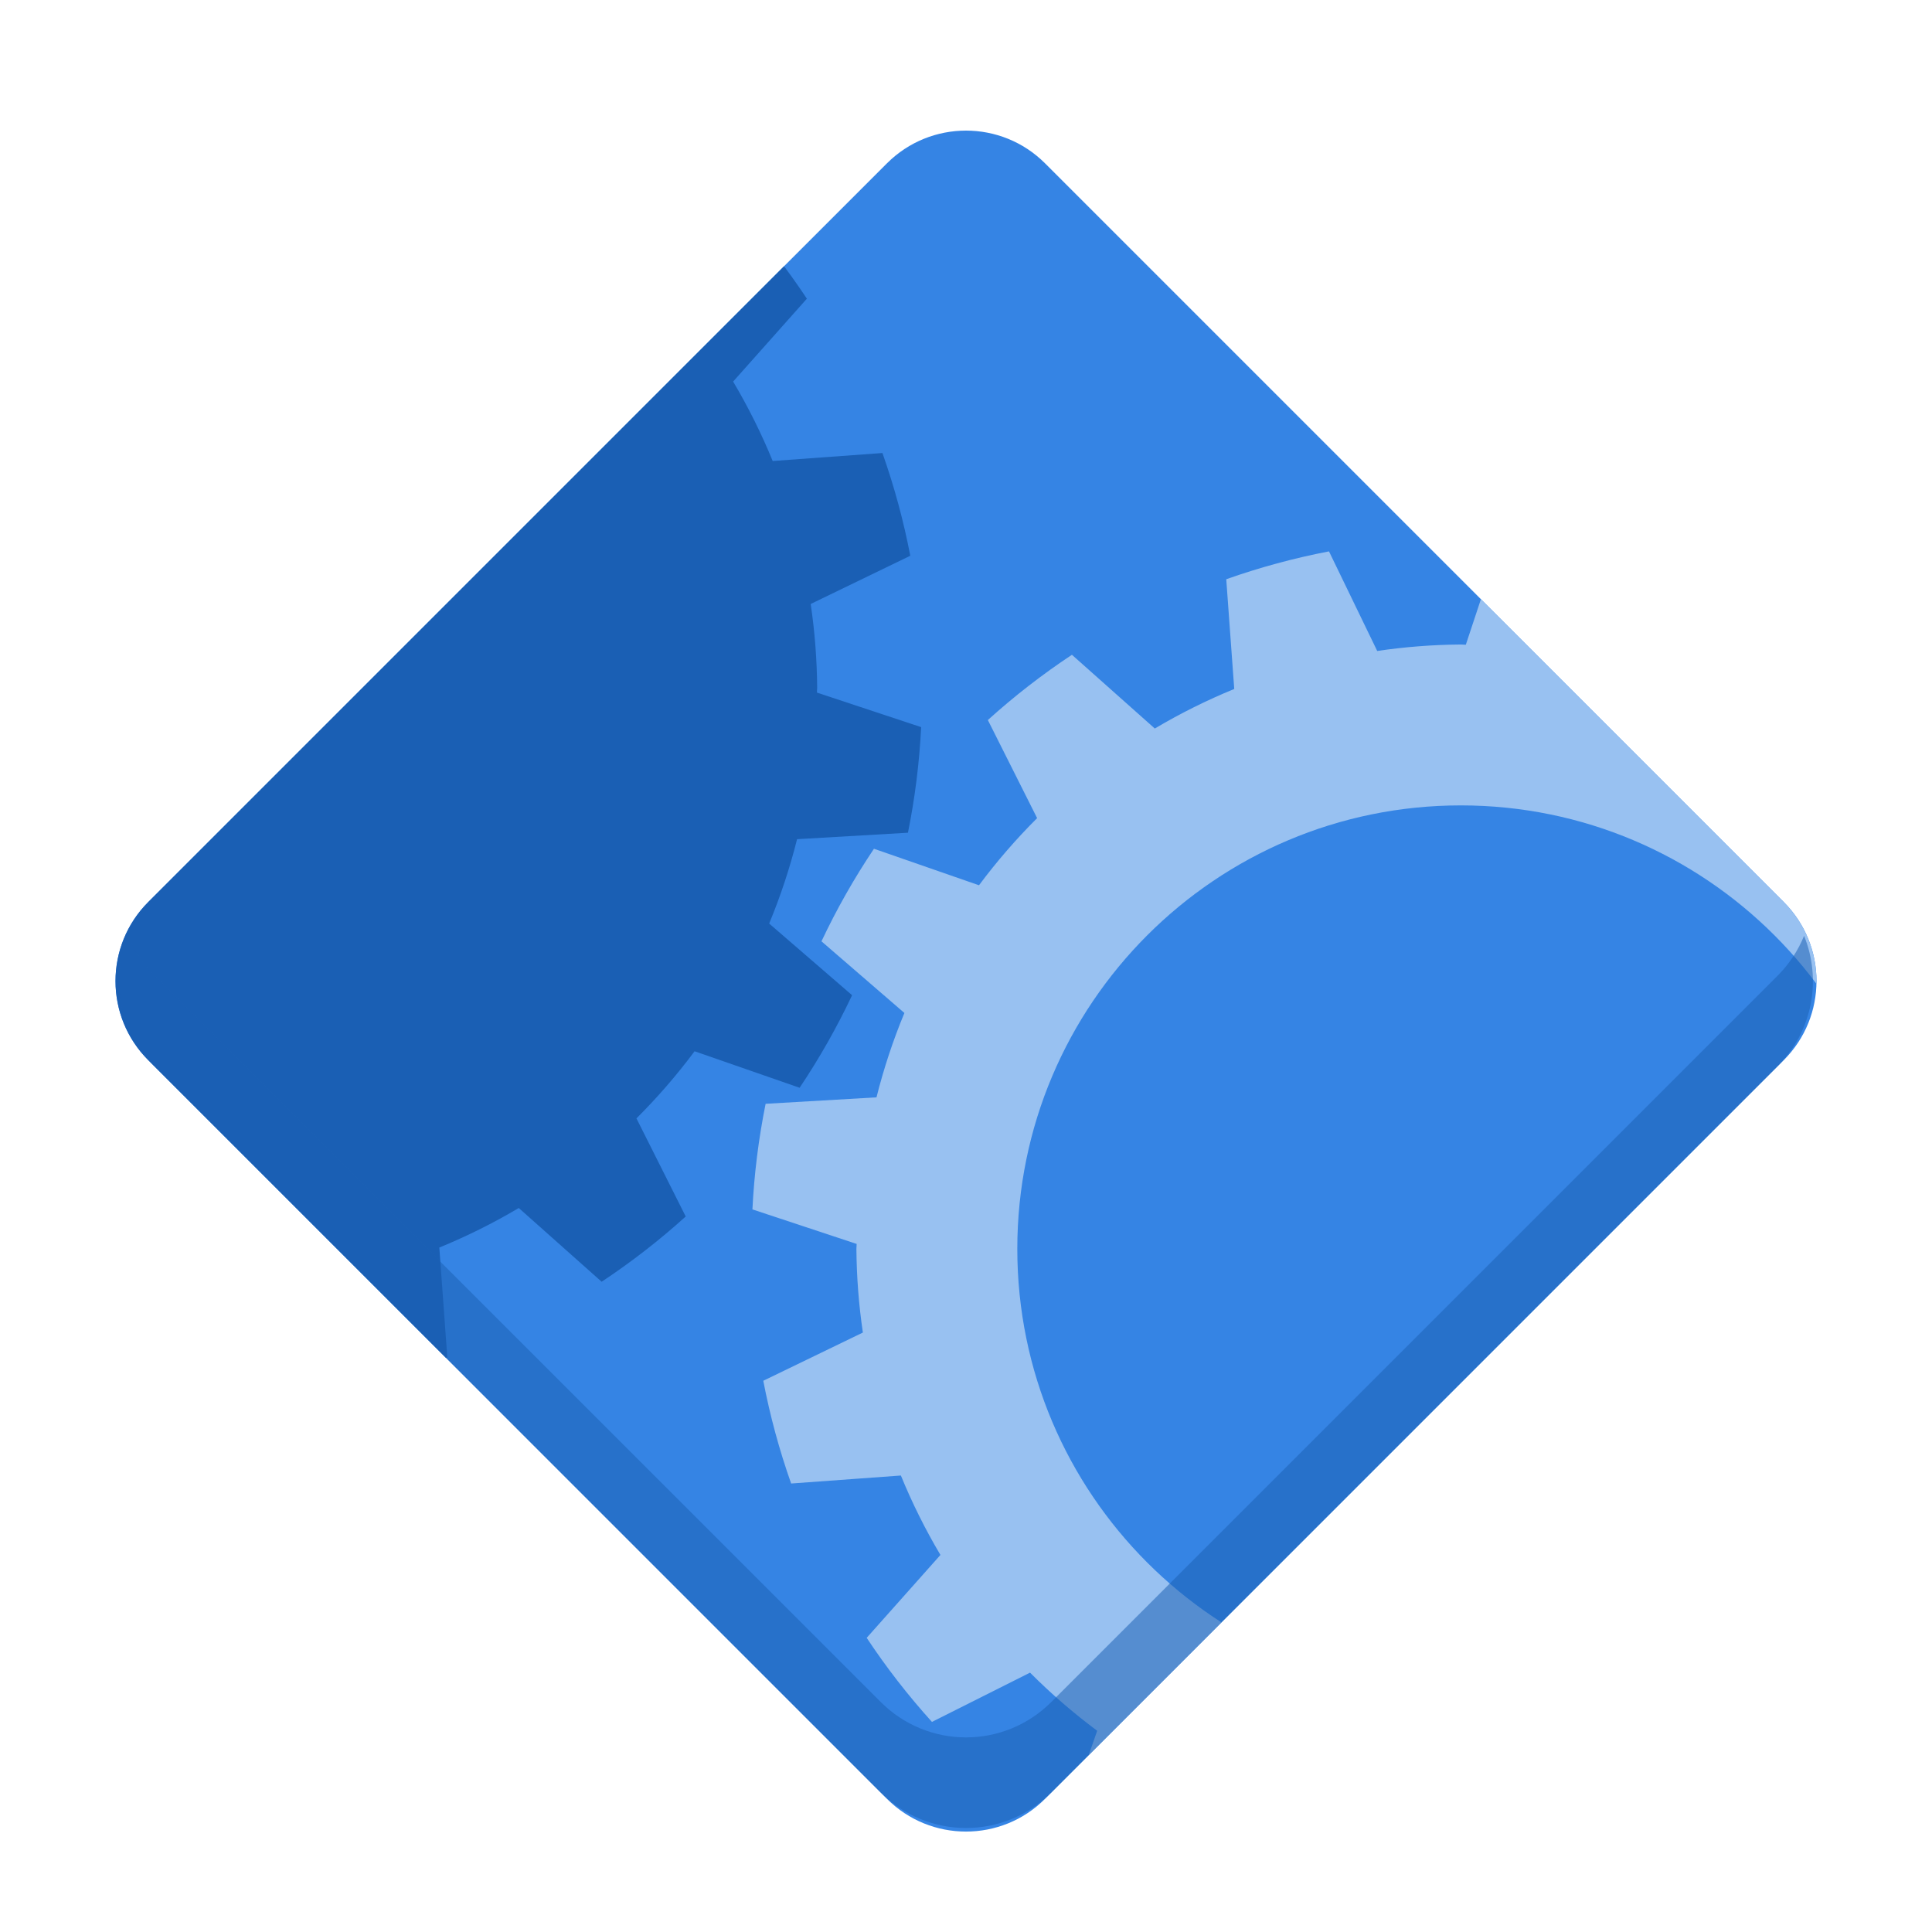
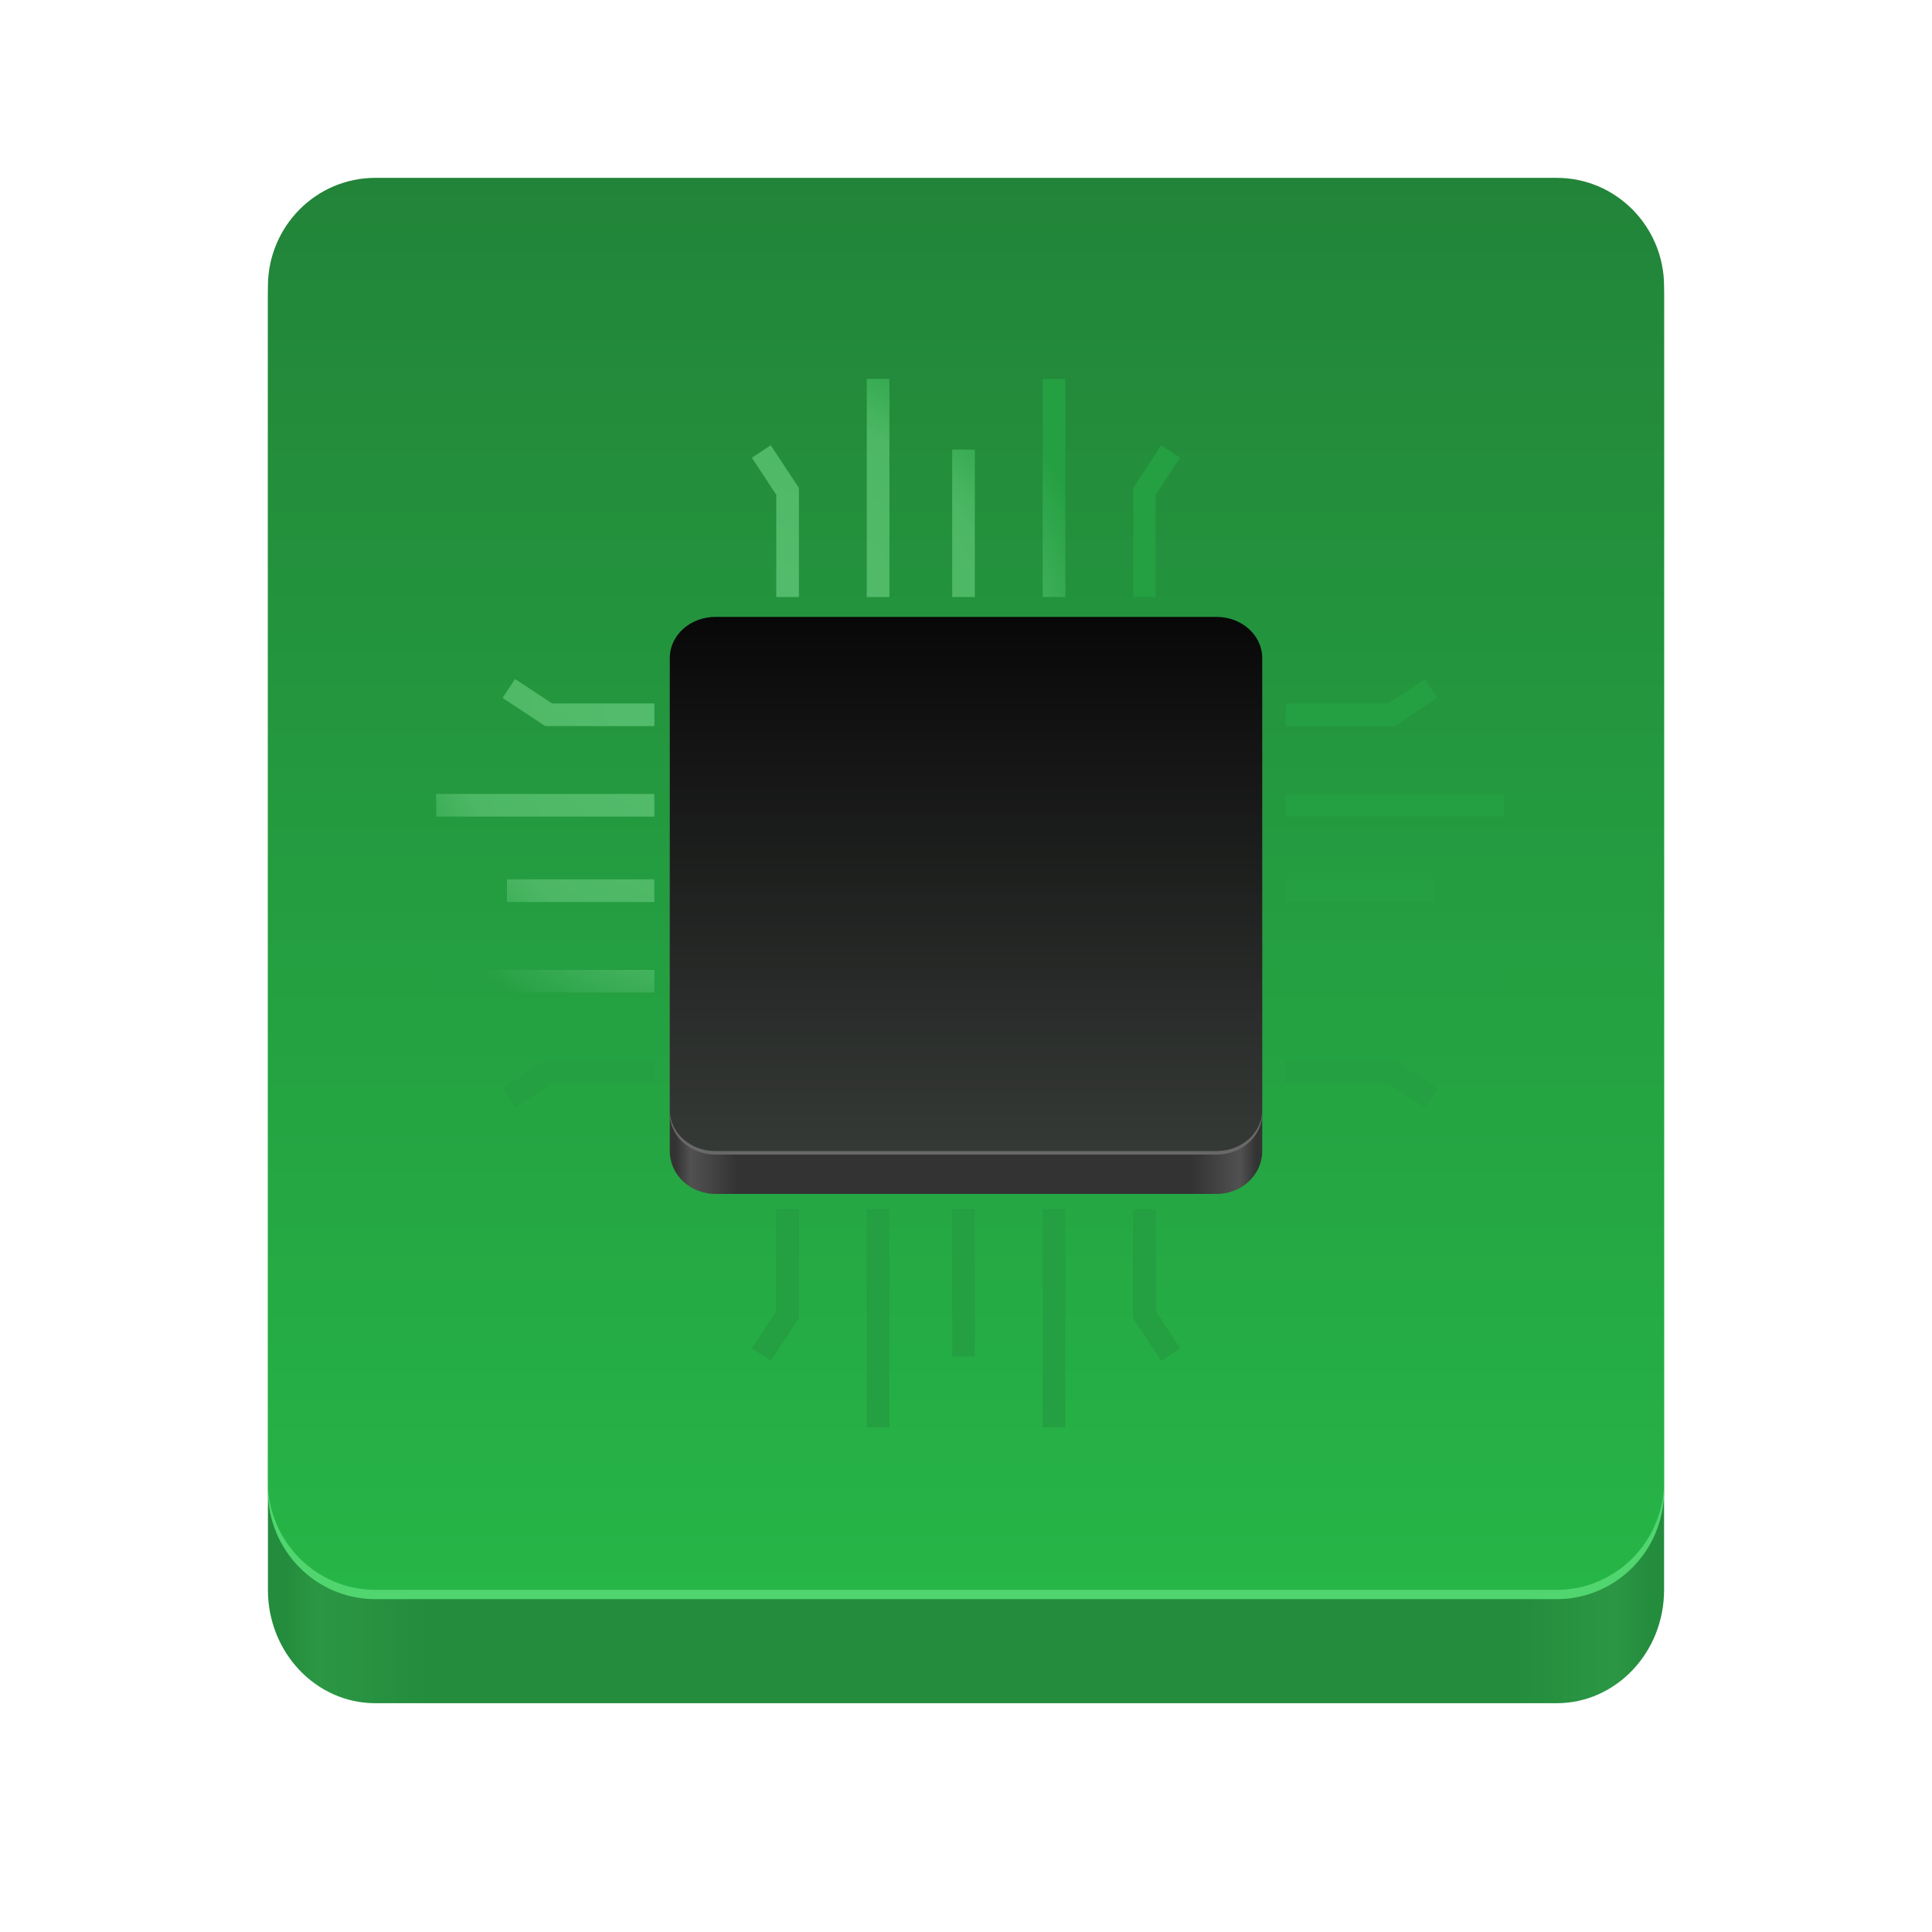
- <svg xmlns="http://www.w3.org/2000/svg" width="33.75mm" height="33.75mm" viewBox="0 0 33.75 33.75" version="1.1" id="svg974">
-   <defs id="defs968">
-     <clipPath clipPathUnits="userSpaceOnUse" id="clipPath18689">
-       <rect clip-path="none" transform="rotate(45)" ry="32" rx="32" y="123.999" x="486.037" height="362.943" width="362.943" id="rect18691" style="display:inline;opacity:1;vector-effect:none;fill:#4a86cf;fill-opacity:1;stroke:none;stroke-width:26.067;stroke-linecap:butt;stroke-linejoin:miter;stroke-miterlimit:4;stroke-dasharray:none;stroke-dashoffset:0;stroke-opacity:1;marker:none;marker-start:none;marker-mid:none;marker-end:none;paint-order:normal;enable-background:new" />
-     </clipPath>
-     <clipPath clipPathUnits="userSpaceOnUse" id="clipPath18689-3">
-       <rect clip-path="none" transform="rotate(45)" ry="32" rx="32" y="123.999" x="486.037" height="362.943" width="362.943" id="rect18691-6" style="display:inline;opacity:1;vector-effect:none;fill:#4a86cf;fill-opacity:1;stroke:none;stroke-width:26.067;stroke-linecap:butt;stroke-linejoin:miter;stroke-miterlimit:4;stroke-dasharray:none;stroke-dashoffset:0;stroke-opacity:1;marker:none;marker-start:none;marker-mid:none;marker-end:none;paint-order:normal;enable-background:new" />
+ <svg xmlns="http://www.w3.org/2000/svg" style="isolation:isolate" viewBox="0 0 128 128" width="128pt" height="128pt">
+   <defs>
+     <clipPath id="_clipPath_UPjQYOC7T3SNoA2caoRbs1MNOWm2C0vn">
+       <rect width="128" height="128" />
    </clipPath>
  </defs>
-   <g id="layer1" transform="translate(-61.81982,-103.944)">
-     <g transform="matrix(0.2636723,0,0,0.2636723,61.81982,-529.397)" style="display:inline;stroke-width:0.25;enable-background:new" id="g1836">
-       <g transform="matrix(0.25,0,0,0.25,0,2295)" id="g18818" style="stroke-width:0.25">
-         <g style="stroke-width:0.27" transform="matrix(0.9260519,0,0,0.9260519,18.93073,50.87633)" id="g18590">
-           <g style="stroke-width:0.27" id="g18681" clip-path="url(#clipPath18689-3)">
-             <rect style="opacity:1;vector-effect:none;fill:#3584e4;fill-opacity:1;stroke:none;stroke-width:8.221;stroke-linecap:butt;stroke-linejoin:miter;stroke-miterlimit:4;stroke-dasharray:none;stroke-dashoffset:0;stroke-opacity:1;marker:none;marker-start:none;marker-mid:none;marker-end:none;paint-order:normal" id="rect18571" width="424" height="424" x="458.337" y="90.642" rx="10.092" ry="10.092" transform="matrix(0.6052817,0.6052817,-0.6052817,0.6052817,33.44063,99.07363)" clip-path="none" />
-             <circle style="opacity:1;vector-effect:none;fill:#f66151;fill-opacity:1;stroke:none;stroke-width:7.037;stroke-linecap:butt;stroke-linejoin:miter;stroke-miterlimit:4;stroke-dasharray:none;stroke-dashoffset:0;stroke-opacity:1;marker:none;marker-start:none;marker-mid:none;marker-end:none;paint-order:normal" id="path18706" cx="0" cy="0" r="0" transform="translate(0,-212)" />
-             <circle style="opacity:1;vector-effect:none;fill:#f66151;fill-opacity:1;stroke:none;stroke-width:7.037;stroke-linecap:butt;stroke-linejoin:miter;stroke-miterlimit:4;stroke-dasharray:none;stroke-dashoffset:0;stroke-opacity:1;marker:none;marker-start:none;marker-mid:none;marker-end:none;paint-order:normal" id="path18708" cx="0" cy="0" r="0" transform="translate(0,-212)" />
-             <path style="display:inline;opacity:1;vector-effect:none;fill:#98c1f1;fill-opacity:1;stroke:none;stroke-width:7.037;stroke-linecap:butt;stroke-linejoin:miter;stroke-miterlimit:4;stroke-dasharray:none;stroke-dashoffset:0;stroke-opacity:1;marker:none;marker-start:none;marker-mid:none;marker-end:none;paint-order:normal;enable-background:new" d="m 408.92,561.918 -9.886,29.829 a 172.971,172.971 0 0 0 -1.427,-0.071 172.971,172.971 0 0 0 -23.929,1.852 l -13.801,-28.501 a 203.293,203.293 0 0 0 -29.401,7.972 l 2.286,31.405 a 172.971,172.971 0 0 0 -22.732,11.319 l -23.718,-21.103 a 203.293,203.293 0 0 0 -24.059,18.674 l 14.099,28.073 a 172.971,172.971 0 0 0 -16.636,19.211 l -30.058,-10.448 a 203.293,203.293 0 0 0 -15.017,26.488 l 23.73,20.507 a 172.971,172.971 0 0 0 -7.985,24.143 l -31.73,1.849 a 203.293,203.293 0 0 0 -3.778,30.217 l 29.829,9.886 a 172.971,172.971 0 0 0 -0.071,1.427 172.971,172.971 0 0 0 1.852,23.929 l -28.501,13.801 a 203.293,203.293 0 0 0 7.972,29.401 l 31.405,-2.286 a 172.971,172.971 0 0 0 11.319,22.732 l -21.103,23.718 a 203.293,203.293 0 0 0 18.674,24.059 l 28.073,-14.099 a 172.971,172.971 0 0 0 19.211,16.636 l -10.448,30.058 a 203.293,203.293 0 0 0 26.488,15.017 l 20.507,-23.73 a 172.971,172.971 0 0 0 24.143,7.985 l 1.849,31.73 a 203.293,203.293 0 0 0 30.217,3.778 l 9.886,-29.829 a 172.971,172.971 0 0 0 1.427,0.071 172.971,172.971 0 0 0 23.929,-1.852 l 13.801,28.501 a 203.293,203.293 0 0 0 29.401,-7.972 l -2.286,-31.405 a 172.971,172.971 0 0 0 22.732,-11.319 l 23.718,21.103 A 203.293,203.293 0 0 0 532.96,916 l -14.099,-28.073 a 172.971,172.971 0 0 0 16.636,-19.211 l 30.058,10.448 a 203.293,203.293 0 0 0 15.017,-26.488 l -23.73,-20.507 a 172.971,172.971 0 0 0 7.985,-24.143 l 31.73,-1.849 a 203.293,203.293 0 0 0 3.778,-30.217 l -29.829,-9.886 a 172.971,172.971 0 0 0 0.071,-1.427 172.971,172.971 0 0 0 -1.852,-23.929 l 28.501,-13.801 a 203.293,203.293 0 0 0 -7.972,-29.401 l -31.405,2.286 a 172.971,172.971 0 0 0 -11.319,-22.732 l 21.103,-23.718 a 203.293,203.293 0 0 0 -18.674,-24.059 l -28.073,14.099 a 172.971,172.971 0 0 0 -19.211,-16.636 l 10.448,-30.058 A 203.293,203.293 0 0 0 485.636,581.681 l -20.507,23.73 a 172.971,172.971 0 0 0 -24.143,-7.985 l -1.849,-31.73 a 203.293,203.293 0 0 0 -30.217,-3.778 z M 397.607,637.722 A 126.926,126.926 0 0 1 524.532,764.647 126.926,126.926 0 0 1 397.607,891.572 126.926,126.926 0 0 1 270.682,764.647 126.926,126.926 0 0 1 397.607,637.722 Z" id="path18717-4" />
-             <path id="path18758" d="m 51.748,401.284 -9.886,29.829 c -0.476,-0.026 -0.951,-0.05 -1.427,-0.071 -8.01,0.062 -16.005,0.681 -23.929,1.852 L 2.706,404.392 c -9.986,1.918 -19.814,4.583 -29.401,7.972 l 2.286,31.405 c -7.844,3.211 -15.442,6.994 -22.732,11.319 l -23.718,-21.103 c -8.475,5.614 -16.518,11.857 -24.059,18.674 l 14.099,28.073 c -6.009,5.987 -11.569,12.408 -16.636,19.211 l -30.058,-10.448 c -5.661,8.442 -10.68,17.296 -15.017,26.488 l 23.73,20.507 c -3.25,7.841 -5.919,15.91 -7.985,24.143 l -31.73,1.849 c -2.013,9.964 -3.276,20.064 -3.778,30.217 l 29.829,9.886 c -0.026,0.476 -0.05,0.951 -0.071,1.427 0.062,8.01 0.681,16.005 1.852,23.929 l -28.501,13.801 c 1.918,9.986 4.583,19.814 7.972,29.401 l 31.405,-2.286 c 3.211,7.844 6.994,15.442 11.319,22.732 l -21.103,23.718 c 5.614,8.475 11.857,16.518 18.674,24.059 l 28.073,-14.099 c 5.987,6.009 12.408,11.569 19.211,16.636 l -10.448,30.058 c 8.442,5.661 17.296,10.68 26.488,15.017 l 20.507,-23.73 c 7.841,3.25 15.91,5.919 24.143,7.985 l 1.849,31.73 c 9.964,2.013 20.064,3.276 30.217,3.778 l 9.886,-29.829 c 0.476,0.026 0.951,0.05 1.427,0.071 8.01,-0.062 16.005,-0.681 23.929,-1.852 l 13.801,28.501 c 9.986,-1.918 19.814,-4.583 29.401,-7.972 l -2.286,-31.405 c 7.844,-3.211 15.442,-6.994 22.732,-11.319 l 23.718,21.103 c 8.475,-5.614 16.518,-11.857 24.059,-18.674 l -14.099,-28.073 c 6.009,-5.987 11.569,-12.408 16.636,-19.211 l 30.058,10.448 c 5.661,-8.442 10.68,-17.296 15.017,-26.488 l -23.73,-20.507 c 3.25,-7.841 5.919,-15.91 7.985,-24.143 l 31.73,-1.849 c 2.013,-9.964 3.276,-20.064 3.778,-30.217 l -29.829,-9.886 c 0.026,-0.476 0.05,-0.951 0.071,-1.427 -0.062,-8.01 -0.681,-16.005 -1.852,-23.929 l 28.501,-13.801 c -1.918,-9.986 -4.583,-19.814 -7.972,-29.401 l -31.405,2.286 c -3.211,-7.844 -6.994,-15.442 -11.319,-22.732 l 21.103,-23.718 c -5.614,-8.475 -11.857,-16.518 -18.674,-24.059 l -28.073,14.099 c -5.987,-6.009 -12.408,-11.569 -19.211,-16.636 l 10.448,-30.058 c -8.442,-5.661 -17.296,-10.68 -26.488,-15.017 l -20.507,23.73 c -7.841,-3.25 -15.91,-5.919 -24.143,-7.985 l -1.849,-31.73 c -9.964,-2.013 -20.064,-3.276 -30.217,-3.778 z" style="display:inline;opacity:1;vector-effect:none;fill:#1a5fb4;fill-opacity:1;stroke:none;stroke-width:7.037;stroke-linecap:butt;stroke-linejoin:miter;stroke-miterlimit:4;stroke-dasharray:none;stroke-dashoffset:0;stroke-opacity:1;marker:none;marker-start:none;marker-mid:none;marker-end:none;paint-order:normal;enable-background:new" />
-           </g>
-         </g>
-         <path style="display:inline;opacity:0.534;vector-effect:none;fill:#1a5fb4;fill-opacity:1;stroke:none;stroke-width:1.629;stroke-linecap:butt;stroke-linejoin:miter;stroke-miterlimit:4;stroke-dasharray:none;stroke-dashoffset:0;stroke-opacity:1;marker:none;marker-start:none;marker-mid:none;marker-end:none;paint-order:normal;enable-background:new" clip-path="none" d="m 8.477,2676 c -1.171,2.887 -0.583,6.308 1.766,8.656 l 48.102,48.102 c 3.134,3.134 8.179,3.134 11.312,0 l 48.102,-48.102 c 2.348,-2.348 2.937,-5.77 1.766,-8.656 -0.392,0.966 -0.98,1.871 -1.766,2.656 l -48.102,48.102 c -3.134,3.134 -8.179,3.134 -11.312,0 L 10.242,2678.656 C 9.457,2677.871 8.868,2676.965 8.477,2676 Z" transform="matrix(4,0,0,4,0,-10028)" id="rect18571-6" />
-       </g>
-       <rect y="2402" x="-1.5000001e-06" height="128" width="128" id="rect9125-7-2" style="display:inline;opacity:1;vector-effect:none;fill:none;fill-opacity:1;stroke:none;stroke-width:1.25;stroke-linecap:butt;stroke-linejoin:miter;stroke-miterlimit:4;stroke-dasharray:none;stroke-dashoffset:0;stroke-opacity:1;marker:none;marker-start:none;marker-mid:none;marker-end:none;paint-order:normal;enable-background:new" />
+   <g clip-path="url(#_clipPath_UPjQYOC7T3SNoA2caoRbs1MNOWm2C0vn)">
+     <linearGradient id="_lgradient_53" x1="0" y1="0.5" x2="1" y2="0.5" gradientTransform="matrix(92.5,0,0,90.172,17.75,22.669)" gradientUnits="userSpaceOnUse">
+       <stop offset="1.667%" stop-opacity="1" style="stop-color:rgb(35,140,61)" />
+       <stop offset="3.75%" stop-opacity="1" style="stop-color:rgb(43,151,68)" />
+       <stop offset="12.083%" stop-opacity="1" style="stop-color:rgb(35,140,61)" />
+       <stop offset="88.75%" stop-opacity="1" style="stop-color:rgb(35,140,61)" />
+       <stop offset="95.991%" stop-opacity="1" style="stop-color:rgb(43,151,68)" />
+       <stop offset="98.75%" stop-opacity="1" style="stop-color:rgb(35,140,61)" />
+     </linearGradient>
+     <path d=" M 110.25 22.669 L 110.25 22.669 L 110.25 98.139 L 110.25 105.331 C 110.25 109.48 107.065 112.842 103.135 112.842 L 24.865 112.842 C 20.936 112.842 17.75 109.48 17.75 105.331 L 17.75 98.139 C 17.75 102.112 20.936 105.331 24.865 105.331 L 103.135 105.331 C 107.065 105.331 110.25 102.112 110.25 98.139 L 110.25 98.139 L 110.25 22.669 Z " fill="url(#_lgradient_53)" />
+     <path d=" M 24.865 12.4 L 103.135 12.4 C 107.065 12.4 110.25 15.621 110.25 19.593 L 110.25 98.756 C 110.25 102.728 107.065 105.948 103.135 105.948 L 24.865 105.948 C 20.936 105.948 17.75 102.728 17.75 98.756 L 17.75 19.593 C 17.75 15.621 20.936 12.4 24.865 12.4 Z " fill="rgb(80,213,111)" />
+     <linearGradient id="_lgradient_54" x1="0.5" y1="1" x2="0.5" y2="0" gradientTransform="matrix(92.5,0,0,93.548,17.75,11.783)" gradientUnits="userSpaceOnUse">
+       <stop offset="0%" stop-opacity="1" style="stop-color:rgb(38,181,71)" />
+       <stop offset="100%" stop-opacity="1" style="stop-color:rgb(34,132,57)" />
+     </linearGradient>
+     <path d=" M 24.865 11.783 L 103.135 11.783 C 107.065 11.783 110.25 15.004 110.25 18.977 L 110.25 98.139 C 110.25 102.112 107.065 105.331 103.135 105.331 L 24.865 105.331 C 20.936 105.331 17.75 102.112 17.75 98.139 L 17.75 18.977 C 17.75 15.004 20.936 11.783 24.865 11.783 Z " fill="url(#_lgradient_54)" />
+     <g>
+       <linearGradient id="_lgradient_55" x1="0" y1="0.5" x2="1" y2="0.5" gradientTransform="matrix(39.25,0,0,34.112,44.375,44.99)" gradientUnits="userSpaceOnUse">
+         <stop offset="1.25%" stop-opacity="1" style="stop-color:rgb(51,51,51)" />
+         <stop offset="3.75%" stop-opacity="1" style="stop-color:rgb(81,81,81)" />
+         <stop offset="11.667%" stop-opacity="1" style="stop-color:rgb(51,51,51)" />
+         <stop offset="87.917%" stop-opacity="1" style="stop-color:rgb(51,51,51)" />
+         <stop offset="95.991%" stop-opacity="1" style="stop-color:rgb(81,81,81)" />
+         <stop offset="98.75%" stop-opacity="1" style="stop-color:rgb(51,51,51)" />
+       </linearGradient>
+       <path d=" M 83.625 44.99 L 83.625 44.99 L 83.625 73.54 L 83.625 76.261 C 83.625 77.83 82.273 79.102 80.606 79.102 L 47.394 79.102 C 45.727 79.102 44.375 77.83 44.375 76.261 L 44.375 73.54 C 44.375 75.043 45.727 76.261 47.394 76.261 L 80.606 76.261 C 82.273 76.261 83.625 75.043 83.625 73.54 L 83.625 73.54 L 83.625 44.99 Z " fill="url(#_lgradient_55)" />
+       <path d=" M 47.394 41.105 L 80.606 41.105 C 82.273 41.105 83.625 42.323 83.625 43.826 L 83.625 73.773 C 83.625 75.276 82.273 76.494 80.606 76.494 L 47.394 76.494 C 45.727 76.494 44.375 75.276 44.375 73.773 L 44.375 43.826 C 44.375 42.323 45.727 41.105 47.394 41.105 Z " fill="rgb(104,104,104)" />
+       <linearGradient id="_lgradient_56" x1="0.5" y1="1" x2="0.5" y2="0" gradientTransform="matrix(39.25,0,0,35.389,44.375,40.872)" gradientUnits="userSpaceOnUse">
+         <stop offset="0.833%" stop-opacity="1" style="stop-color:rgb(53,57,54)" />
+         <stop offset="100%" stop-opacity="1" style="stop-color:rgb(8,8,8)" />
+       </linearGradient>
+       <path d=" M 47.394 40.872 L 80.606 40.872 C 82.273 40.872 83.625 42.09 83.625 43.593 L 83.625 73.54 C 83.625 75.043 82.273 76.261 80.606 76.261 L 47.394 76.261 C 45.727 76.261 44.375 75.043 44.375 73.54 L 44.375 43.593 C 44.375 42.09 45.727 40.872 47.394 40.872 Z " fill="url(#_lgradient_56)" />
    </g>
+     <radialGradient id="_rgradient_0" fx="0.5" fy="0.5" cx="0.5" cy="0.5" r="0.5">
+       <stop offset="0%" stop-opacity="1" style="stop-color:rgb(81,184,106)" />
+       <stop offset="14.167%" stop-opacity="1" style="stop-color:rgb(83,187,108)" />
+       <stop offset="28.75%" stop-opacity="1" style="stop-color:rgb(83,188,108)" />
+       <stop offset="73.333%" stop-opacity="1" style="stop-color:rgb(76,183,101)" />
+       <stop offset="100%" stop-opacity="1" style="stop-color:rgb(36,159,65)" />
+     </radialGradient>
+     <path d=" M 52.18 38.805 L 52.18 32.555 L 50.852 30.539 M 52.18 80.852 L 52.18 87.102 L 50.852 89.117 M 42.602 47.354 L 36.352 47.354 L 34.336 46.026 M 85.932 47.354 L 92.182 47.354 L 94.198 46.026 M 75.82 38.805 L 75.82 32.555 L 77.148 30.539 M 75.82 80.852 L 75.82 87.102 L 77.148 89.117 M 42.602 70.994 L 36.352 70.994 L 34.336 72.322 M 85.932 70.994 L 92.182 70.994 L 94.198 72.322 M 63.836 38.805 L 63.836 30.539 M 63.836 80.852 L 63.836 89.117 M 42.602 59.01 L 34.336 59.01 M 85.932 59.01 L 94.198 59.01 M 58.176 38.805 L 58.176 25.852 M 58.176 80.852 L 58.176 93.805 M 42.602 53.35 L 29.648 53.35 M 85.932 53.35 L 98.885 53.35 M 69.832 38.805 L 69.832 25.852 M 69.832 80.852 L 69.832 93.805 M 42.602 65.006 L 29.648 65.006 M 85.932 65.006 L 98.885 65.006" fill-rule="evenodd" fill="none" vector-effect="non-scaling-stroke" stroke-width="2" stroke="url(#_rgradient_0)" stroke-linejoin="miter" stroke-linecap="square" stroke-miterlimit="3" />
  </g>
</svg>
